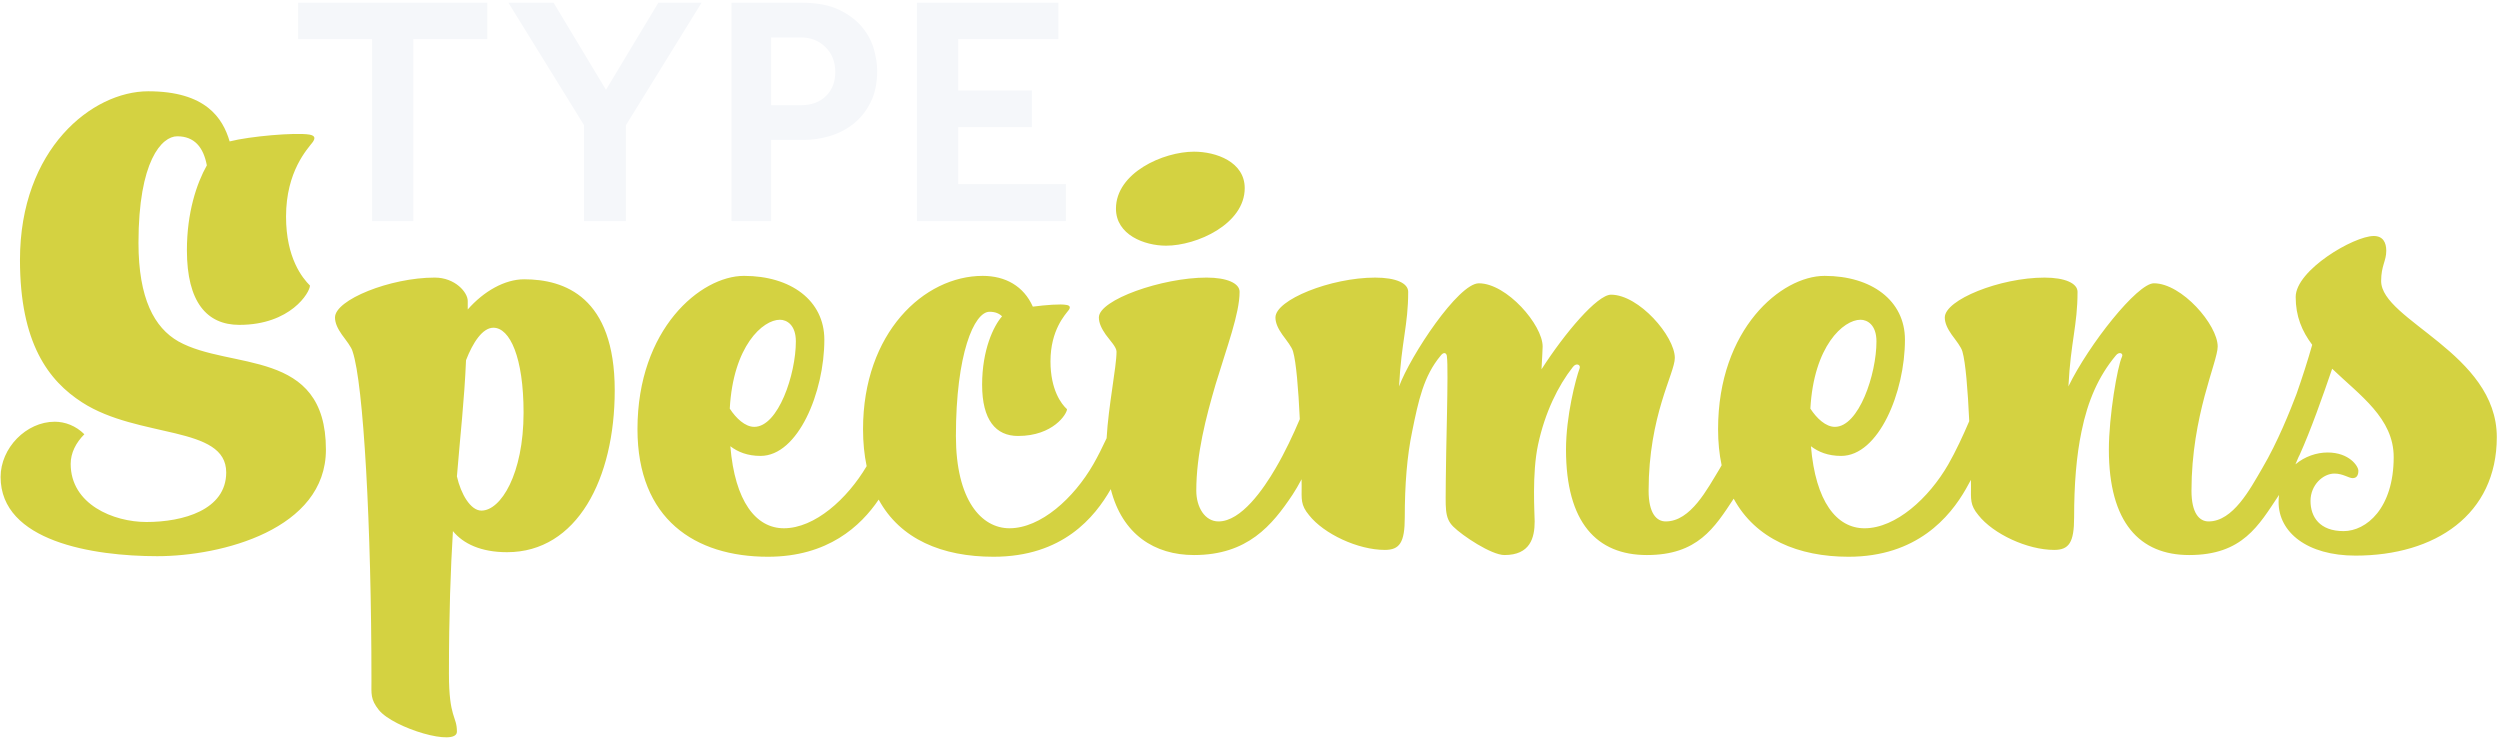
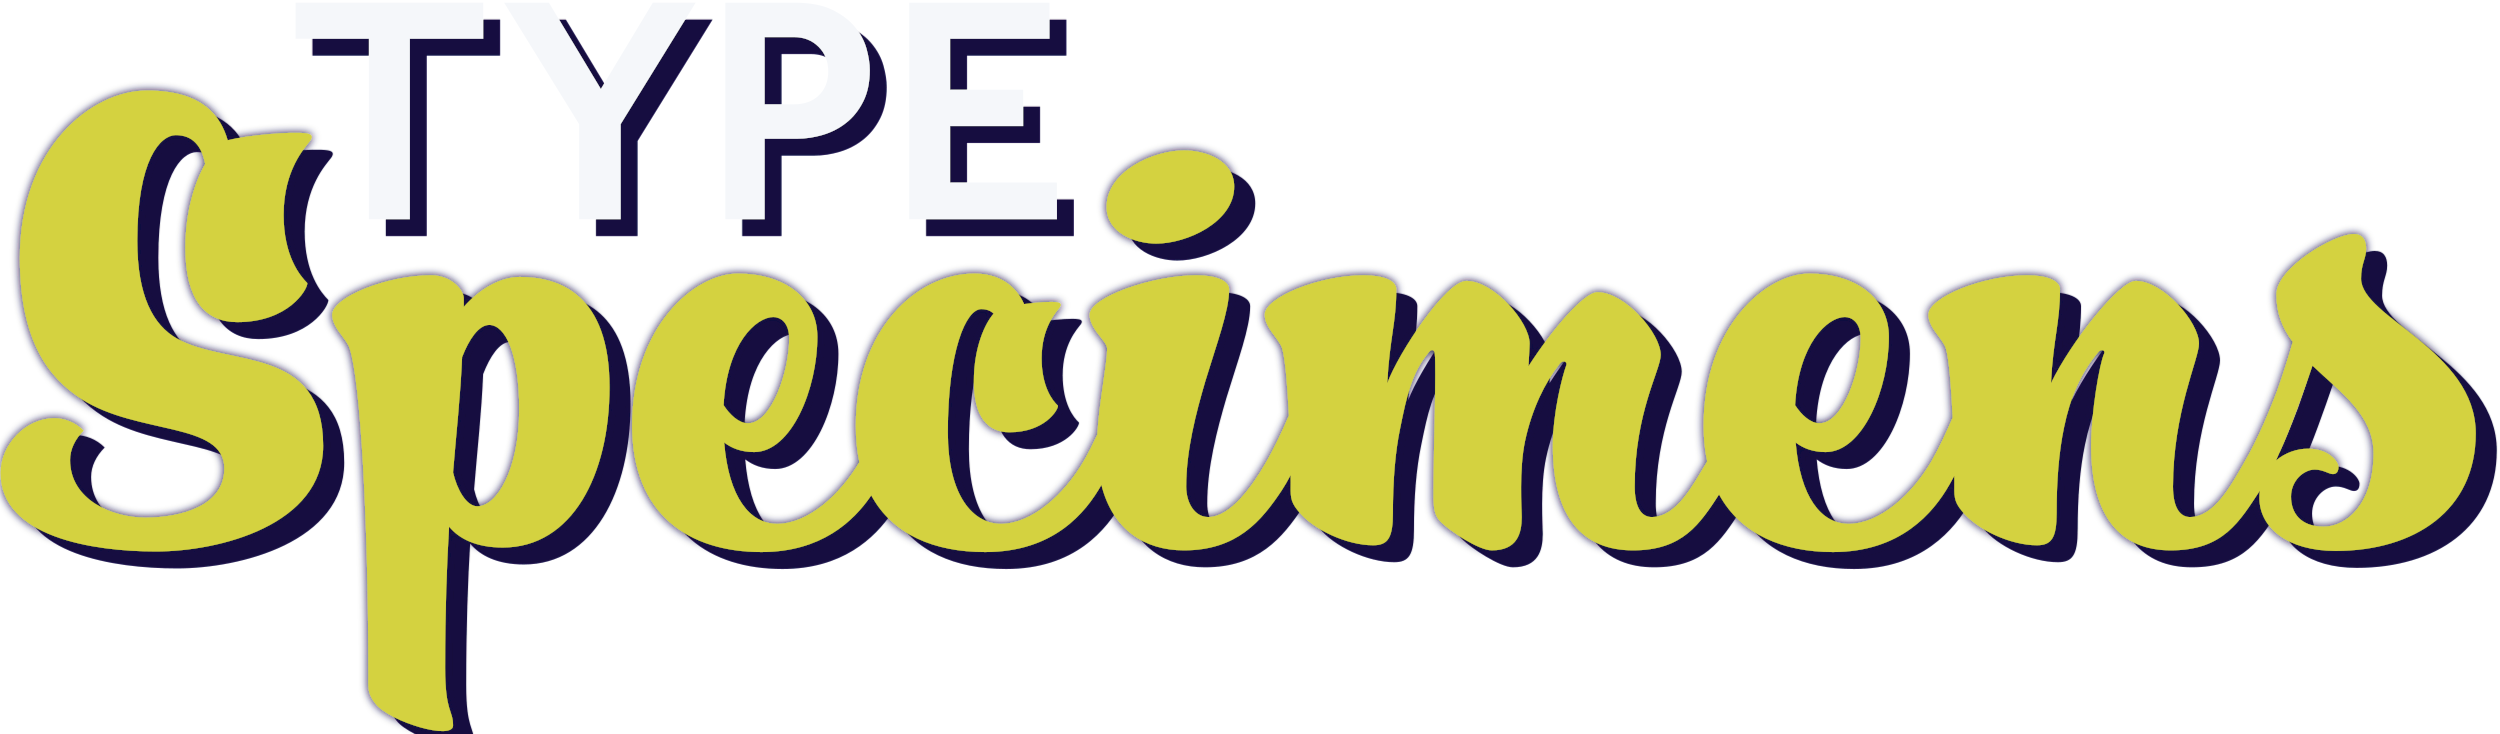
- <svg xmlns="http://www.w3.org/2000/svg" width="588" height="174" viewBox="0 0 588 174">
+ <svg xmlns="http://www.w3.org/2000/svg" width="593" height="174" viewBox="0 0 593 174">
+   <defs>
+     <filter id="svg-logo-type-shadow">
+       <feFlood flood-color="#170940" result="flood" />
+       <feComposite operator="in" in="flood" in2="SourceAlpha" result="composite" />
+       <feOffset in="composite" dx="4" dy="4" result="offset" />
+       <feMerge>
+         <feMergeNode in="offset" />
+         <feMergeNode in="SourceGraphic" />
+       </feMerge>
+     </filter>
+     <filter id="svg-logo-specimens-shadow">
+       <feFlood flood-color="#170940" result="flood" />
+       <feComposite operator="in" in="flood" in2="SourceAlpha" result="composite" />
+       <feGaussianBlur in="composite" stdDeviation="1" result="glow" />
+       <feOffset in="composite" dx="5" dy="4" result="offset" />
+       <feMerge>
+         <feMergeNode in="offset" />
+         <feMergeNode in="glow" />
+         <feMergeNode in="SourceGraphic" />
+       </feMerge>
+     </filter>
+   </defs>
  <g fill="none" fill-rule="evenodd">
-     <path fill="#D4D241" d="M536.032 116.402c-4.805 7.214-8.57 14.144-21.132 14.144-11.658 0-18.894-7.638-18.894-24.79 0-7.906 2.01-19.564 3.082-21.842.402-.804-.67-1.34-1.474-.268-4.02 4.824-6.566 10.586-8.04 17.822-1.206 5.762-1.742 12.462-1.742 20.234 0 5.896-1.206 7.638-4.69 7.638-6.298 0-14.338-3.752-17.822-8.174-2.01-2.412-1.742-3.752-1.742-6.834-.005-.486-.01-.975-.018-1.467-.38.723-.774 1.437-1.178 2.137-3.752 6.566-11.524 15.946-27.604 15.946-11.786 0-21.864-4.176-27.016-13.658-4.54 6.885-8.493 13.256-20.41 13.256-11.792 0-19.028-7.638-19.028-24.79 0-7.906 2.278-16.616 3.216-19.162.268-.804-.804-1.34-1.608-.268-3.484 4.422-6.566 10.72-8.174 18.224-1.474 6.834-.804 16.348-.804 18.09 0 3.886-1.072 7.906-7.102 7.906-3.082 0-9.916-4.556-12.06-6.7s-1.742-4.556-1.742-10.72c0-6.164.67-26.264.268-29.212 0-.804-.67-1.34-1.474-.268-4.02 4.824-5.226 10.586-6.7 17.822-1.206 5.762-1.742 12.462-1.742 20.234 0 5.896-1.206 7.638-4.69 7.638-6.298 0-14.338-3.752-17.822-8.174-2.01-2.412-1.742-3.752-1.742-6.834-.006-.533-.012-1.07-.02-1.61-.714 1.358-1.433 2.586-2.114 3.62-4.824 7.236-10.586 14.204-23.182 14.204-9.29 0-16.88-4.85-19.578-15.502-3.76 6.564-11.267 15.904-27.58 15.904-12.062 0-21.943-4.112-27.008-13.443-4.21 6.21-11.925 13.443-26.046 13.443-17.152 0-30.686-8.844-30.686-30.016 0-23.584 14.874-36.046 25.058-36.046 10.988 0 18.894 5.762 18.894 15.008 0 12.328-6.164 27.336-15.008 27.336-3.082 0-5.36-.938-7.102-2.278 1.072 12.998 6.03 19.296 12.596 19.296 7.246 0 14.88-6.865 19.465-14.61-.557-2.632-.85-5.53-.85-8.706 0-22.646 14.34-36.046 28.14-36.046 5.36 0 9.65 2.412 11.793 7.236 3.082-.402 6.566-.67 7.906-.402.938.134.938.67.536 1.206-.804 1.072-4.288 4.69-4.288 12.06 0 6.7 2.546 10.05 3.886 11.256 0 1.072-3.216 6.298-11.524 6.298-5.226 0-8.442-3.752-8.442-12.06 0-8.174 2.68-13.802 4.69-16.08-.67-.67-1.608-1.072-2.948-1.072-3.618 0-7.906 9.916-7.906 29.212 0 15.142 6.03 21.708 12.596 21.708 7.37 0 15.142-7.102 19.698-15.008 1.09-1.896 2.155-4.024 3.152-6.17.417-7.56 2.332-16.78 2.332-20.362 0-1.072-1.474-2.546-2.546-4.02-.938-1.34-1.608-2.68-1.608-4.02 0-4.154 14.874-9.38 25.326-9.38 4.824 0 7.772 1.34 7.772 3.35 0 5.092-2.948 12.864-5.628 21.708-2.278 7.772-4.556 16.482-4.556 25.058 0 3.886 2.01 7.236 5.226 7.236 5.36 0 10.586-7.638 13.4-12.462 2.246-3.806 4.202-8.02 5.72-11.597-.34-7.24-.865-13.42-1.576-15.87-.268-1.072-1.474-2.546-2.546-4.02-.938-1.34-1.608-2.68-1.608-4.02 0-4.154 12.998-9.38 23.45-9.38 4.958 0 7.772 1.34 7.772 3.35 0 7.906-1.608 11.658-2.144 22.244 2.68-7.236 13.936-24.254 18.76-24.254 6.566 0 15.008 9.78 15.008 14.873 0 .804-.134 2.68-.268 5.36 5.494-8.576 13.132-17.554 16.348-17.554 6.566 0 15.008 9.78 15.008 14.872 0 3.618-6.164 13.534-6.164 31.222 0 5.36 1.876 7.236 4.02 7.236 5.896 0 9.782-7.637 12.73-12.46.142-.25.283-.498.423-.75-.546-2.576-.835-5.405-.835-8.497 0-23.584 14.874-36.046 25.058-36.046 10.988 0 18.894 5.762 18.894 15.008 0 12.328-6.164 27.336-15.008 27.336-3.082 0-5.36-.936-7.102-2.276 1.072 12.998 6.03 19.296 12.596 19.296 7.37 0 15.142-7.103 19.698-15.01 1.773-3.085 3.482-6.783 4.937-10.18-.338-7.446-.87-13.847-1.597-16.35-.268-1.073-1.474-2.547-2.546-4.02-.938-1.34-1.608-2.68-1.608-4.02 0-4.155 12.998-9.38 23.45-9.38 4.824 0 7.772 1.34 7.772 3.35 0 7.905-1.608 11.657-2.144 22.243 4.824-9.916 16.214-24.254 20.1-24.254 6.566 0 15.008 9.78 15.008 14.872 0 3.618-6.164 16.214-6.164 33.902 0 5.36 1.876 7.236 4.02 7.236 5.762 0 9.782-7.637 12.596-12.46 3.715-6.295 6.635-13.7 8.087-17.51 1.32-3.758 2.67-7.94 3.692-11.57-2.412-3.215-3.886-6.7-3.886-11.255 0-6.298 13.668-14.338 18.358-14.338 2.144 0 2.948 1.474 2.948 3.484 0 2.414-1.206 3.486-1.206 7.104 0 9.246 27.202 17.018 27.202 36.716 0 18.223-14.473 27.87-33.233 27.87-11.39 0-18.09-5.493-18.09-12.595 0-.582.036-1.142.104-1.682zm3.85-7.186c.25-.56.493-1.132.73-1.71.093-.164.186-.345.274-.544 2.546-5.628 5.494-13.936 7.638-20.234 6.566 6.298 14.472 11.658 14.472 20.77 0 12.06-6.432 17.42-11.792 17.42-5.628 0-7.772-3.35-7.772-7.102 0-3.752 2.948-6.432 5.628-6.432 2.01 0 3.35 1.072 4.288 1.072.938 0 1.34-.67 1.34-1.742s-2.144-4.288-7.236-4.288c-2.6 0-5.387.945-7.57 2.79zm-463.226-3.46c0-23.986-22.512-18.626-34.706-25.46-5.628-3.216-9.38-10.05-9.38-23.182 0-19.296 5.494-25.058 9.112-25.058 4.02 0 6.164 2.546 6.968 6.834-2.412 4.288-4.69 11.122-4.69 19.966 0 12.194 4.69 17.554 12.328 17.554 12.06 0 16.616-7.638 16.616-9.246-1.742-1.742-5.628-6.432-5.628-16.214 0-10.72 5.092-15.946 6.298-17.554.536-.804.67-1.474-.804-1.742-3.35-.536-14.07.402-18.76 1.608-1.608-5.494-5.628-11.792-19.162-11.792-13.132 0-30.15 13.534-30.15 39.664 0 19.564 6.7 28.408 14.606 33.5 13.266 8.576 33.902 5.36 33.902 16.482 0 8.844-10.184 11.658-18.76 11.658-7.772 0-17.822-4.154-17.822-13.668 0-2.546 1.206-4.958 3.216-6.968-2.01-2.01-4.556-2.948-6.968-2.948-6.7 0-12.73 6.164-12.73 12.998 0 15.142 21.708 18.626 36.85 18.626 15.142 0 39.664-6.298 39.664-25.058zm67.928-13.936c0-21.976-11.792-26.13-21.306-26.13-4.556 0-9.514 2.814-13.266 7.102v-2.01c0-2.01-2.948-5.494-7.772-5.494-10.452 0-23.45 5.226-23.45 9.38 0 1.34.67 2.68 1.608 4.02 1.072 1.474 2.278 2.948 2.546 4.02 2.546 7.504 4.422 40.87 4.422 77.452 0 3.082-.268 4.288 1.742 6.834 3.484 4.288 18.358 8.71 18.358 5.092 0-3.752-1.876-3.082-1.876-13.668 0-13.936.402-24.656.938-33.5 2.412 2.948 6.566 4.958 12.73 4.958 16.482 0 25.326-17.286 25.326-38.056zm-21.44 5.226c0 14.472-5.36 23.048-9.916 23.048-2.546 0-4.824-3.886-5.762-8.04.804-9.916 1.742-17.822 2.144-27.336 1.608-4.154 3.886-7.638 6.432-7.638 3.886 0 7.102 6.968 7.102 19.966zm64.042-16.75c0 7.772-4.154 20.1-9.782 20.1-2.144 0-4.288-2.01-5.762-4.288.804-14.74 7.772-20.904 11.792-20.904 1.608 0 3.752 1.206 3.752 5.092zM292.758 44.25c0-6.164-6.7-8.576-11.926-8.576-7.236 0-18.358 4.958-18.358 13.4 0 6.164 6.7 8.71 11.792 8.71 7.236 0 18.492-5.092 18.492-13.534zm148.586 36.046c0 7.772-4.154 20.1-9.782 20.1-2.144 0-4.288-2.01-5.762-4.288.804-14.74 7.772-20.904 11.792-20.904 1.608 0 3.752 1.206 3.752 5.092z" />
-     <path fill="#F5F7FA" d="M87.51 9.188H70.108V.64h44.506v8.55H97.212V52H87.51V9.188zm49.854 20.25L119.577.642h10.626l12.32 20.483L154.843.64h10.164l-17.787 28.8V52h-9.856V29.44zM172.05.642h16.477c3.593 0 6.532.553 8.817 1.656 2.284 1.104 4.093 2.464 5.428 4.082 1.335 1.617 2.26 3.35 2.772 5.197.513 1.848.77 3.542.77 5.082 0 2.873-.513 5.34-1.54 7.39-1.027 2.052-2.36 3.733-4.004 5.043-1.643 1.31-3.49 2.27-5.544 2.887-2.053.617-4.08.925-6.083.925h-7.777V52h-9.317V.64zm16.323 24.102c2.464 0 4.427-.72 5.89-2.156 1.464-1.437 2.195-3.31 2.195-5.62 0-2.414-.77-4.377-2.31-5.892-1.54-1.514-3.465-2.27-5.775-2.27h-7.007V24.74h7.007zm27.293-24.1h33.264V9.19h-23.562v12.09h17.325v8.62h-17.325v13.4H250.7V52h-35.034V.64z" />
+     <path filter="url(#svg-logo-type-shadow)" class="logo-type" fill="#f5f7fa" d="M87.51 9.188H70.108V.64h44.506v8.55H97.212V52H87.51V9.188zm49.854 20.25L119.577.642h10.626l12.32 20.483L154.843.64h10.164l-17.787 28.8V52h-9.856V29.44zM172.05.642h16.477c3.593 0 6.532.553 8.817 1.656 2.284 1.104 4.093 2.464 5.428 4.082 1.335 1.617 2.26 3.35 2.772 5.197.513 1.848.77 3.542.77 5.082 0 2.873-.513 5.34-1.54 7.39-1.027 2.052-2.36 3.733-4.004 5.043-1.643 1.31-3.49 2.27-5.544 2.887-2.053.617-4.08.925-6.083.925h-7.777V52h-9.317V.64zm16.323 24.102c2.464 0 4.427-.72 5.89-2.156 1.464-1.437 2.195-3.31 2.195-5.62 0-2.414-.77-4.377-2.31-5.892-1.54-1.514-3.465-2.27-5.775-2.27h-7.007V24.74h7.007zm27.293-24.1h33.264V9.19h-23.562v12.09h17.325v8.62h-17.325v13.4H250.7V52h-35.034V.64z" />
+     <path filter="url(#svg-logo-specimens-shadow)" class="logo-specimens" fill="#d4d241" d="M536.032 116.402c-4.805 7.214-8.57 14.144-21.132 14.144-11.658 0-18.894-7.638-18.894-24.79 0-7.906 2.01-19.564 3.082-21.842.402-.804-.67-1.34-1.474-.268-4.02 4.824-6.566 10.586-8.04 17.822-1.206 5.762-1.742 12.462-1.742 20.234 0 5.896-1.206 7.638-4.69 7.638-6.298 0-14.338-3.752-17.822-8.174-2.01-2.412-1.742-3.752-1.742-6.834-.005-.486-.01-.975-.018-1.467-.38.723-.774 1.437-1.178 2.137-3.752 6.566-11.524 15.946-27.604 15.946-11.786 0-21.864-4.176-27.016-13.658-4.54 6.885-8.493 13.256-20.41 13.256-11.792 0-19.028-7.638-19.028-24.79 0-7.906 2.278-16.616 3.216-19.162.268-.804-.804-1.34-1.608-.268-3.484 4.422-6.566 10.72-8.174 18.224-1.474 6.834-.804 16.348-.804 18.09 0 3.886-1.072 7.906-7.102 7.906-3.082 0-9.916-4.556-12.06-6.7s-1.742-4.556-1.742-10.72c0-6.164.67-26.264.268-29.212 0-.804-.67-1.34-1.474-.268-4.02 4.824-5.226 10.586-6.7 17.822-1.206 5.762-1.742 12.462-1.742 20.234 0 5.896-1.206 7.638-4.69 7.638-6.298 0-14.338-3.752-17.822-8.174-2.01-2.412-1.742-3.752-1.742-6.834-.006-.533-.012-1.07-.02-1.61-.714 1.358-1.433 2.586-2.114 3.62-4.824 7.236-10.586 14.204-23.182 14.204-9.29 0-16.88-4.85-19.578-15.502-3.76 6.564-11.267 15.904-27.58 15.904-12.062 0-21.943-4.112-27.008-13.443-4.21 6.21-11.925 13.443-26.046 13.443-17.152 0-30.686-8.844-30.686-30.016 0-23.584 14.874-36.046 25.058-36.046 10.988 0 18.894 5.762 18.894 15.008 0 12.328-6.164 27.336-15.008 27.336-3.082 0-5.36-.938-7.102-2.278 1.072 12.998 6.03 19.296 12.596 19.296 7.246 0 14.88-6.865 19.465-14.61-.557-2.632-.85-5.53-.85-8.706 0-22.646 14.34-36.046 28.14-36.046 5.36 0 9.65 2.412 11.793 7.236 3.082-.402 6.566-.67 7.906-.402.938.134.938.67.536 1.206-.804 1.072-4.288 4.69-4.288 12.06 0 6.7 2.546 10.05 3.886 11.256 0 1.072-3.216 6.298-11.524 6.298-5.226 0-8.442-3.752-8.442-12.06 0-8.174 2.68-13.802 4.69-16.08-.67-.67-1.608-1.072-2.948-1.072-3.618 0-7.906 9.916-7.906 29.212 0 15.142 6.03 21.708 12.596 21.708 7.37 0 15.142-7.102 19.698-15.008 1.09-1.896 2.155-4.024 3.152-6.17.417-7.56 2.332-16.78 2.332-20.362 0-1.072-1.474-2.546-2.546-4.02-.938-1.34-1.608-2.68-1.608-4.02 0-4.154 14.874-9.38 25.326-9.38 4.824 0 7.772 1.34 7.772 3.35 0 5.092-2.948 12.864-5.628 21.708-2.278 7.772-4.556 16.482-4.556 25.058 0 3.886 2.01 7.236 5.226 7.236 5.36 0 10.586-7.638 13.4-12.462 2.246-3.806 4.202-8.02 5.72-11.597-.34-7.24-.865-13.42-1.576-15.87-.268-1.072-1.474-2.546-2.546-4.02-.938-1.34-1.608-2.68-1.608-4.02 0-4.154 12.998-9.38 23.45-9.38 4.958 0 7.772 1.34 7.772 3.35 0 7.906-1.608 11.658-2.144 22.244 2.68-7.236 13.936-24.254 18.76-24.254 6.566 0 15.008 9.78 15.008 14.873 0 .804-.134 2.68-.268 5.36 5.494-8.576 13.132-17.554 16.348-17.554 6.566 0 15.008 9.78 15.008 14.872 0 3.618-6.164 13.534-6.164 31.222 0 5.36 1.876 7.236 4.02 7.236 5.896 0 9.782-7.637 12.73-12.46.142-.25.283-.498.423-.75-.546-2.576-.835-5.405-.835-8.497 0-23.584 14.874-36.046 25.058-36.046 10.988 0 18.894 5.762 18.894 15.008 0 12.328-6.164 27.336-15.008 27.336-3.082 0-5.36-.936-7.102-2.276 1.072 12.998 6.03 19.296 12.596 19.296 7.37 0 15.142-7.103 19.698-15.01 1.773-3.085 3.482-6.783 4.937-10.18-.338-7.446-.87-13.847-1.597-16.35-.268-1.073-1.474-2.547-2.546-4.02-.938-1.34-1.608-2.68-1.608-4.02 0-4.155 12.998-9.38 23.45-9.38 4.824 0 7.772 1.34 7.772 3.35 0 7.905-1.608 11.657-2.144 22.243 4.824-9.916 16.214-24.254 20.1-24.254 6.566 0 15.008 9.78 15.008 14.872 0 3.618-6.164 16.214-6.164 33.902 0 5.36 1.876 7.236 4.02 7.236 5.762 0 9.782-7.637 12.596-12.46 3.715-6.295 6.635-13.7 8.087-17.51 1.32-3.758 2.67-7.94 3.692-11.57-2.412-3.215-3.886-6.7-3.886-11.255 0-6.298 13.668-14.338 18.358-14.338 2.144 0 2.948 1.474 2.948 3.484 0 2.414-1.206 3.486-1.206 7.104 0 9.246 27.202 17.018 27.202 36.716 0 18.223-14.473 27.87-33.233 27.87-11.39 0-18.09-5.493-18.09-12.595 0-.582.036-1.142.104-1.682zm3.85-7.186c.25-.56.493-1.132.73-1.71.093-.164.186-.345.274-.544 2.546-5.628 5.494-13.936 7.638-20.234 6.566 6.298 14.472 11.658 14.472 20.77 0 12.06-6.432 17.42-11.792 17.42-5.628 0-7.772-3.35-7.772-7.102 0-3.752 2.948-6.432 5.628-6.432 2.01 0 3.35 1.072 4.288 1.072.938 0 1.34-.67 1.34-1.742s-2.144-4.288-7.236-4.288c-2.6 0-5.387.945-7.57 2.79zm-463.226-3.46c0-23.986-22.512-18.626-34.706-25.46-5.628-3.216-9.38-10.05-9.38-23.182 0-19.296 5.494-25.058 9.112-25.058 4.02 0 6.164 2.546 6.968 6.834-2.412 4.288-4.69 11.122-4.69 19.966 0 12.194 4.69 17.554 12.328 17.554 12.06 0 16.616-7.638 16.616-9.246-1.742-1.742-5.628-6.432-5.628-16.214 0-10.72 5.092-15.946 6.298-17.554.536-.804.67-1.474-.804-1.742-3.35-.536-14.07.402-18.76 1.608-1.608-5.494-5.628-11.792-19.162-11.792-13.132 0-30.15 13.534-30.15 39.664 0 19.564 6.7 28.408 14.606 33.5 13.266 8.576 33.902 5.36 33.902 16.482 0 8.844-10.184 11.658-18.76 11.658-7.772 0-17.822-4.154-17.822-13.668 0-2.546 1.206-4.958 3.216-6.968-2.01-2.01-4.556-2.948-6.968-2.948-6.7 0-12.73 6.164-12.73 12.998 0 15.142 21.708 18.626 36.85 18.626 15.142 0 39.664-6.298 39.664-25.058zm67.928-13.936c0-21.976-11.792-26.13-21.306-26.13-4.556 0-9.514 2.814-13.266 7.102v-2.01c0-2.01-2.948-5.494-7.772-5.494-10.452 0-23.45 5.226-23.45 9.38 0 1.34.67 2.68 1.608 4.02 1.072 1.474 2.278 2.948 2.546 4.02 2.546 7.504 4.422 40.87 4.422 77.452 0 3.082-.268 4.288 1.742 6.834 3.484 4.288 18.358 8.71 18.358 5.092 0-3.752-1.876-3.082-1.876-13.668 0-13.936.402-24.656.938-33.5 2.412 2.948 6.566 4.958 12.73 4.958 16.482 0 25.326-17.286 25.326-38.056zm-21.44 5.226c0 14.472-5.36 23.048-9.916 23.048-2.546 0-4.824-3.886-5.762-8.04.804-9.916 1.742-17.822 2.144-27.336 1.608-4.154 3.886-7.638 6.432-7.638 3.886 0 7.102 6.968 7.102 19.966zm64.042-16.75c0 7.772-4.154 20.1-9.782 20.1-2.144 0-4.288-2.01-5.762-4.288.804-14.74 7.772-20.904 11.792-20.904 1.608 0 3.752 1.206 3.752 5.092zM292.758 44.25c0-6.164-6.7-8.576-11.926-8.576-7.236 0-18.358 4.958-18.358 13.4 0 6.164 6.7 8.71 11.792 8.71 7.236 0 18.492-5.092 18.492-13.534zm148.586 36.046c0 7.772-4.154 20.1-9.782 20.1-2.144 0-4.288-2.01-5.762-4.288.804-14.74 7.772-20.904 11.792-20.904 1.608 0 3.752 1.206 3.752 5.092z" />
  </g>
</svg>
